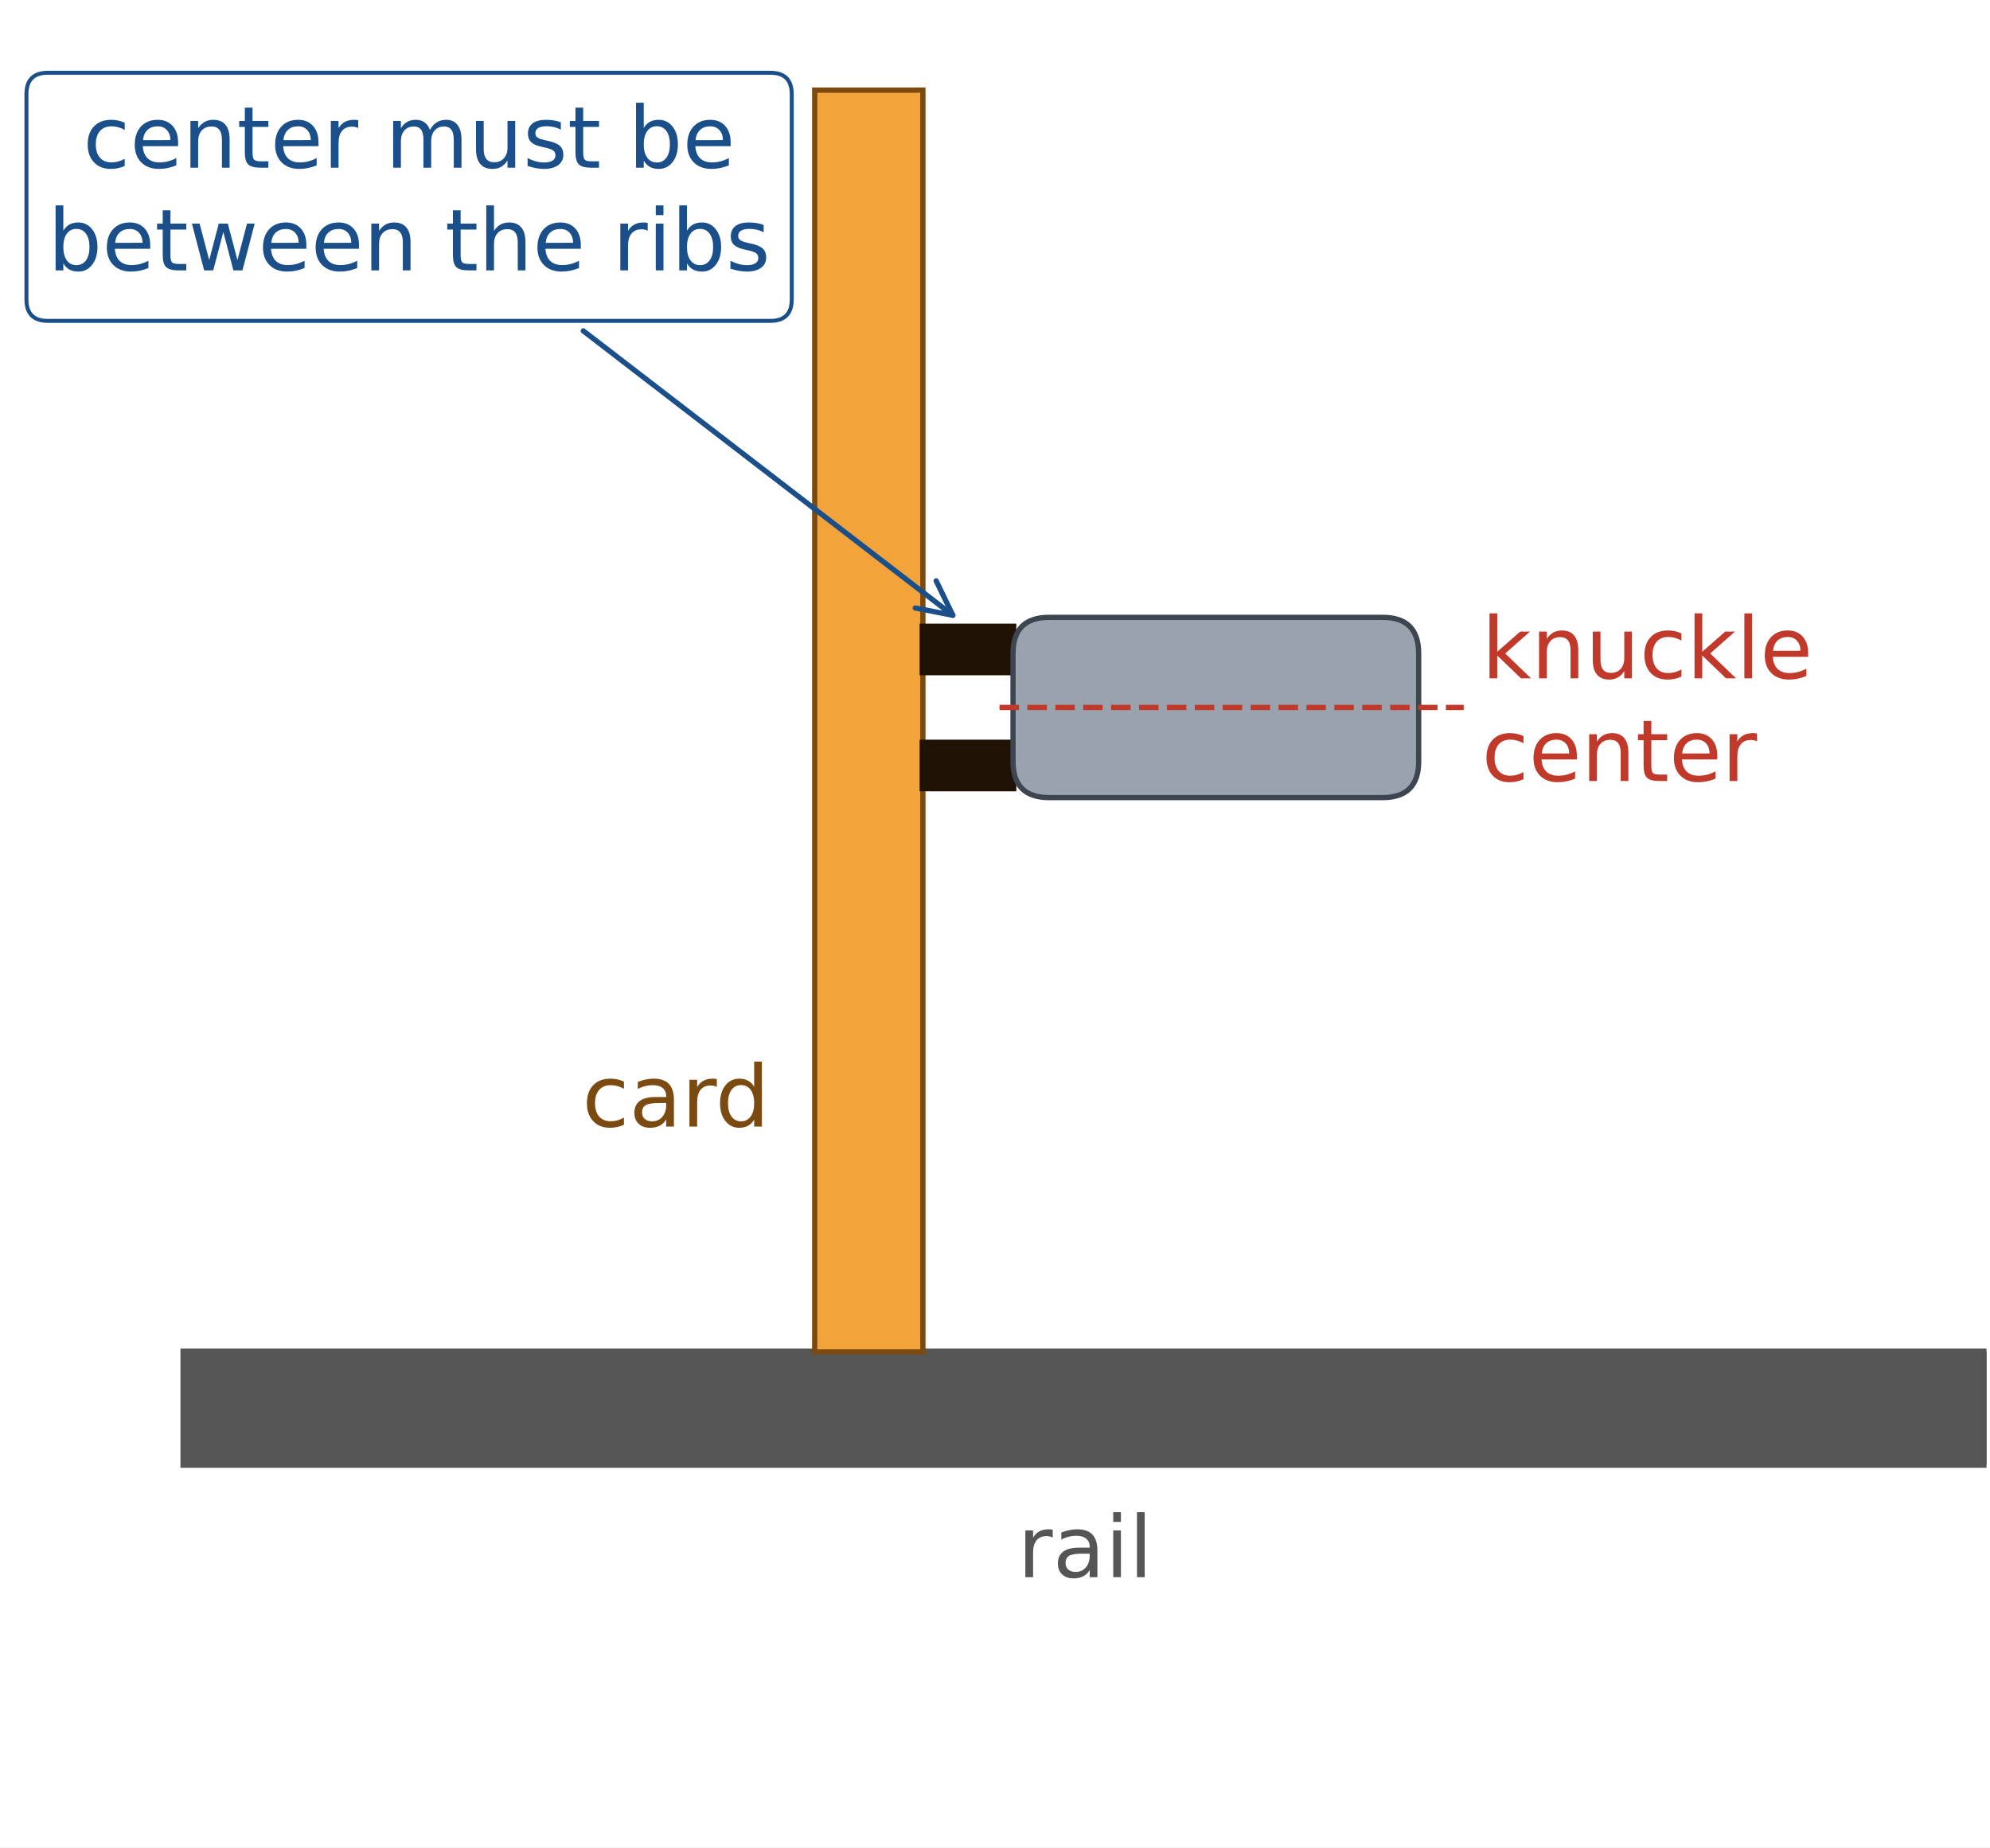
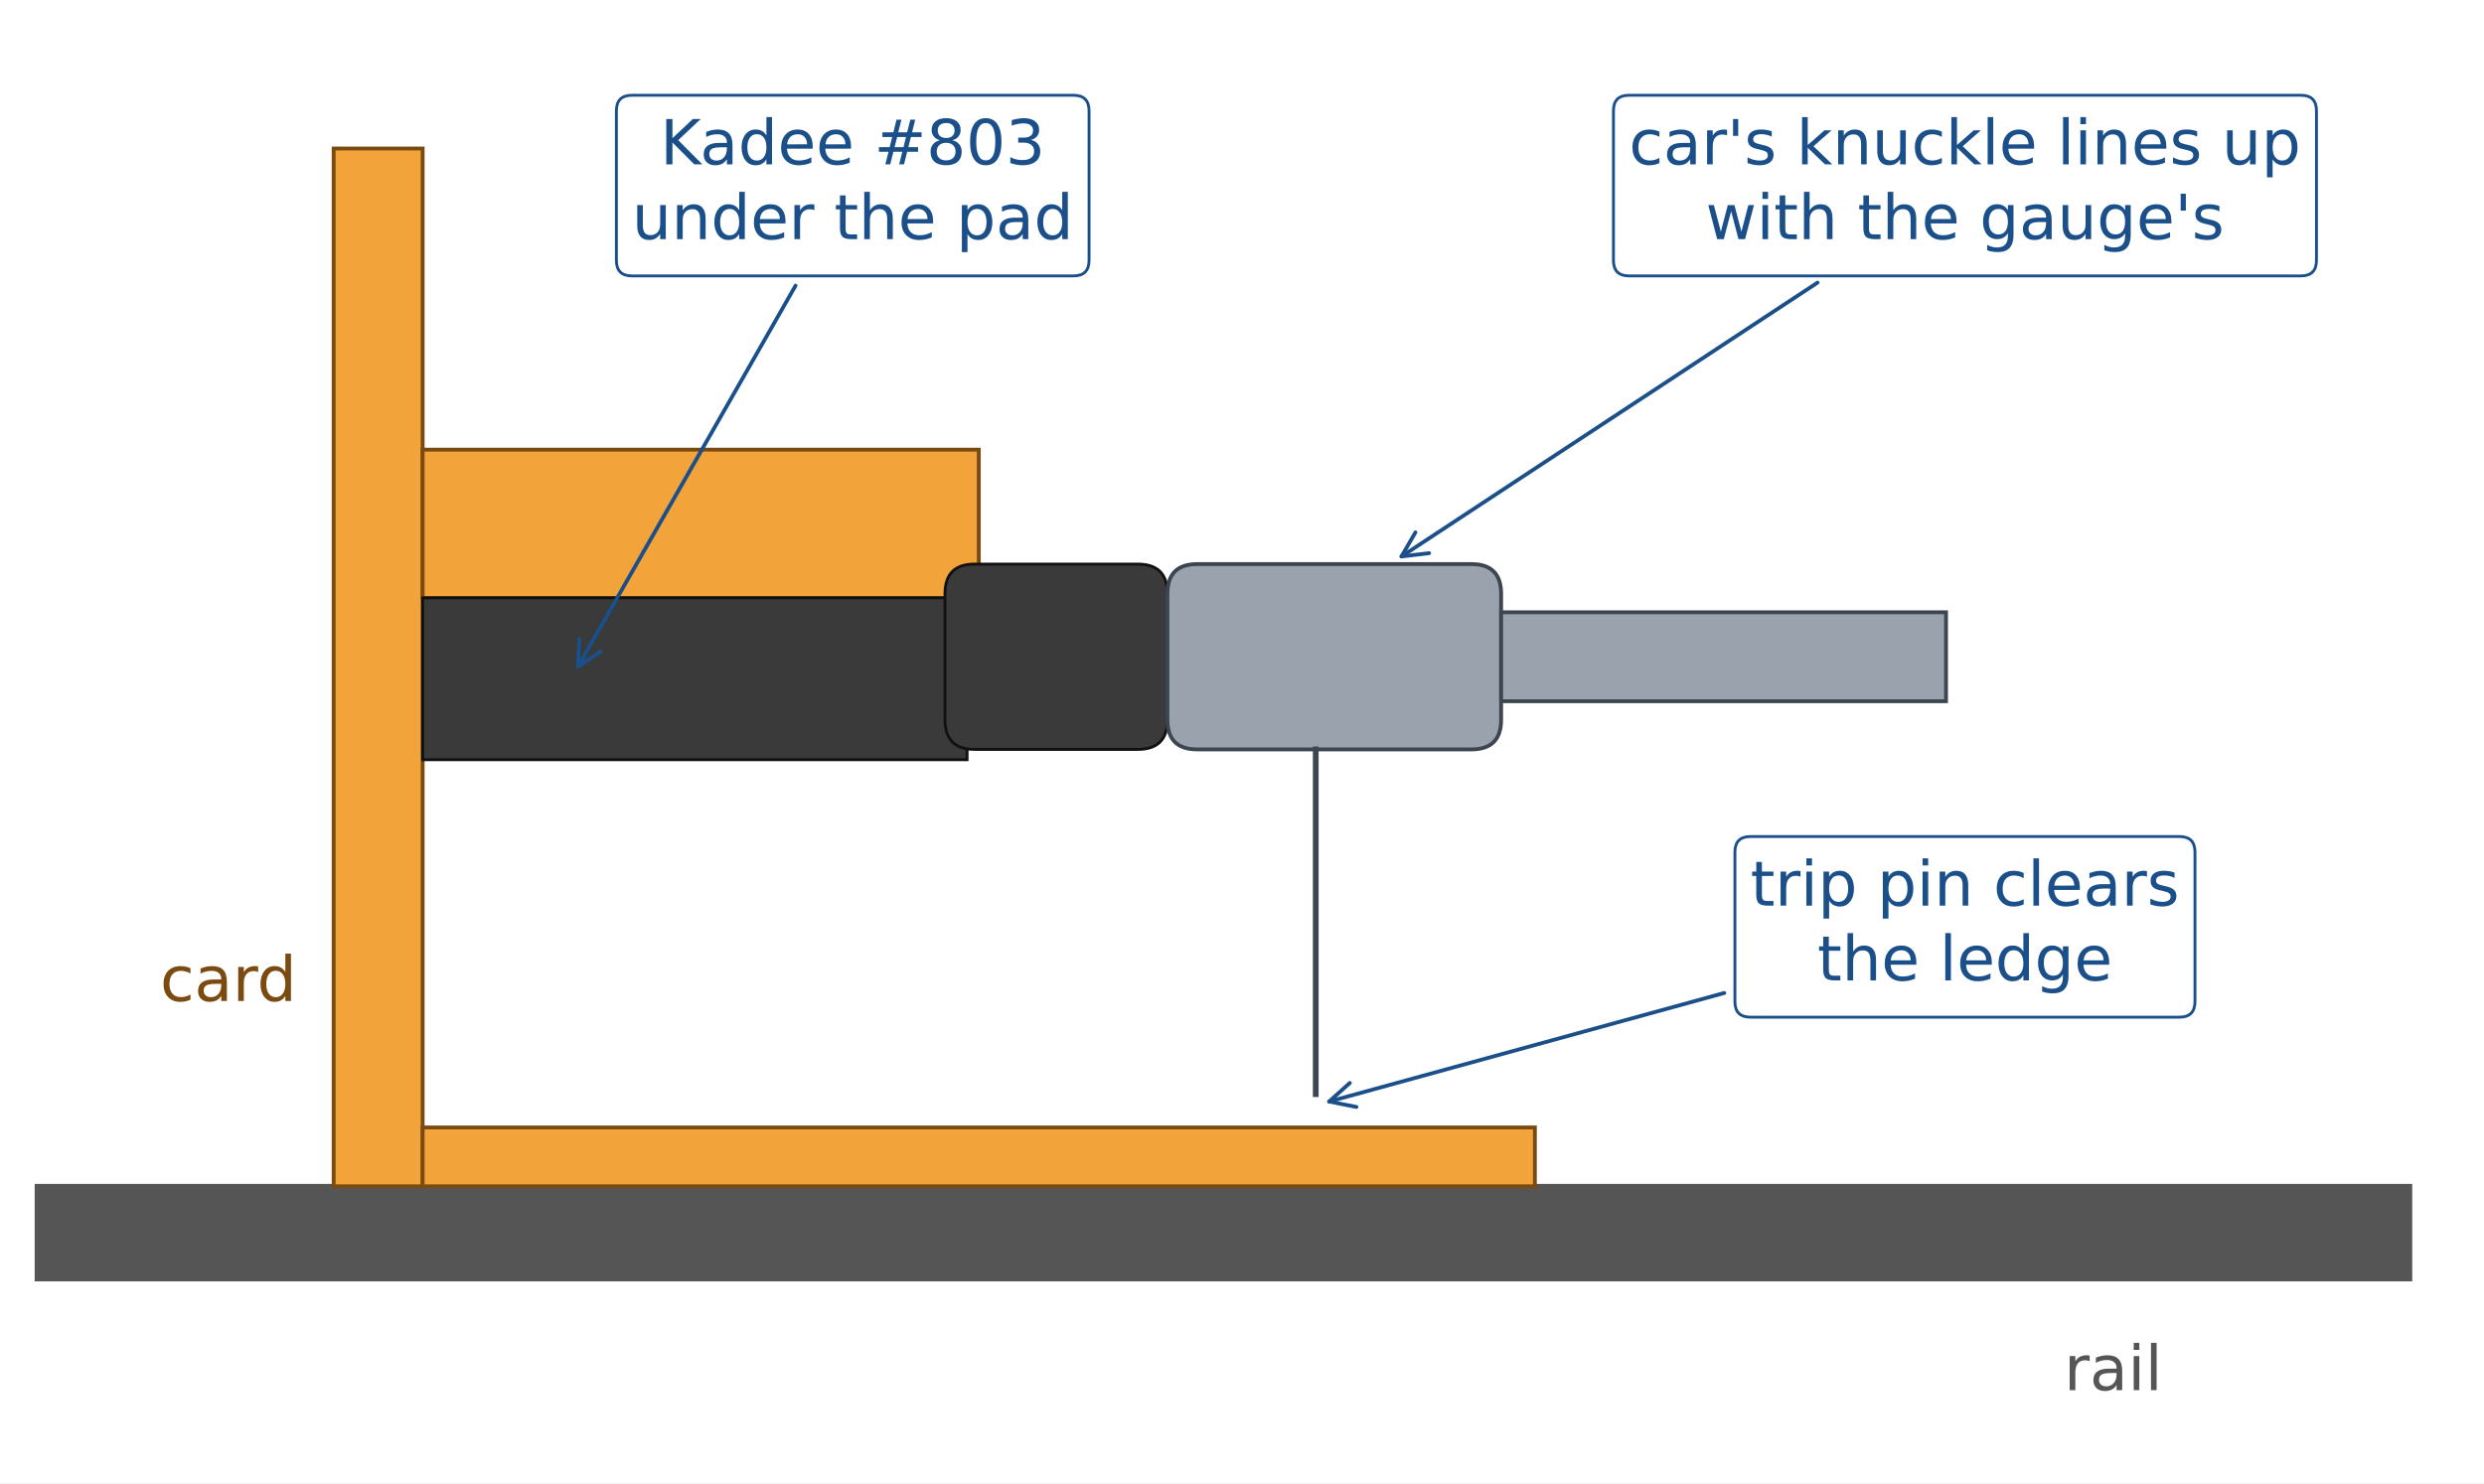
- <svg xmlns="http://www.w3.org/2000/svg" xmlns:xlink="http://www.w3.org/1999/xlink" width="302.4pt" height="280.8pt" viewBox="0 0 302.4 280.8" version="1.1">
+ <svg xmlns="http://www.w3.org/2000/svg" xmlns:xlink="http://www.w3.org/1999/xlink" width="518.4pt" height="309.6pt" viewBox="0 0 518.4 309.6" version="1.1">
  <defs>
    <style type="text/css">*{stroke-linejoin: round; stroke-linecap: butt}</style>
  </defs>
  <g id="figure_1">
    <g id="patch_1">
-       <path d="M 0 280.8  L 302.4 280.8  L 302.4 0  L 0 0  z " style="fill: #ffffff" />
+       <path d="M 0 309.6  L 518.4 309.6  L 518.4 0  L 0 0  z " style="fill: #ffffff" />
    </g>
    <g id="axes_1">
      <g id="patch_2">
-         <path d="M 27.922 222.585  L 301.873 222.585  L 301.873 205.463  L 27.922 205.463  z " clip-path="url(#p4f5c8498ba)" style="fill: #555555; stroke: #555555; stroke-linejoin: miter" />
+         <path d="M 7.737 266.991  L 502.925 266.991  L 502.925 247.648  L 7.737 247.648  z " clip-path="url(#pad2605433e)" style="fill: #555555; stroke: #555555; stroke-linejoin: miter" />
      </g>
      <g id="patch_3">
-         <path d="M 123.805 205.463  L 140.242 205.463  L 140.242 13.698  L 123.805 13.698  z " clip-path="url(#p4f5c8498ba)" style="fill: #f2a33a; stroke: #7a4a10; stroke-width: 0.8; stroke-linejoin: miter" />
+         <path d="M 69.636 247.648  L 88.205 247.648  L 88.205 31.003  L 69.636 31.003  z " clip-path="url(#pad2605433e)" style="fill: #f2a33a; stroke: #7a4a10; stroke-width: 0.8; stroke-linejoin: miter" />
      </g>
      <g id="patch_4">
-         <path d="M 140.242 119.766  L 153.94 119.766  L 153.94 112.917  L 140.242 112.917  z " clip-path="url(#p4f5c8498ba)" style="fill: #1f1205; stroke: #1f1205; stroke-linejoin: miter" />
+         <path d="M 88.205 124.818  L 204.265 124.818  L 204.265 93.869  L 88.205 93.869  z " clip-path="url(#pad2605433e)" style="fill: #f2a33a; stroke: #7a4a10; stroke-width: 0.8; stroke-linejoin: miter" />
      </g>
      <g id="patch_5">
-         <path d="M 140.242 102.132  L 153.94 102.132  L 153.94 95.283  L 140.242 95.283  z " clip-path="url(#p4f5c8498ba)" style="fill: #1f1205; stroke: #1f1205; stroke-linejoin: miter" />
+         <path d="M 88.205 247.648  L 320.325 247.648  L 320.325 235.365  L 88.205 235.365  z " clip-path="url(#pad2605433e)" style="fill: #f2a33a; stroke: #7a4a10; stroke-width: 0.8; stroke-linejoin: miter" />
      </g>
      <g id="patch_6">
-         <path d="M 159.419 121.222  L 210.1 121.222  Q 215.579 121.222 215.579 115.743  L 215.579 99.306  Q 215.579 93.827 210.1 93.827  L 159.419 93.827  Q 153.94 93.827 153.94 99.306  L 153.94 115.743  Q 153.94 121.222 159.419 121.222  z " clip-path="url(#p4f5c8498ba)" style="fill: #9aa3ad; stroke: #3d4650; stroke-width: 0.8; stroke-linejoin: miter" />
+         <path d="M 88.205 158.596  L 201.823 158.596  L 201.823 124.818  L 88.205 124.818  z " clip-path="url(#pad2605433e)" style="fill: #3a3a3a; stroke: #111111; stroke-width: 0.6; stroke-linejoin: miter" />
+       </g>
+       <g id="patch_7">
+         <path d="M 203.407 156.444  L 237.451 156.444  Q 243.641 156.444 243.641 150.254  L 243.641 123.947  Q 243.641 117.758 237.451 117.758  L 203.407 117.758  Q 197.217 117.758 197.217 123.947  L 197.217 150.254  Q 197.217 156.444 203.407 156.444  z " clip-path="url(#pad2605433e)" style="fill: #3a3a3a; stroke: #111111; stroke-width: 0.6; stroke-linejoin: miter" />
+       </g>
+       <g id="patch_8">
+         <path d="M 249.831 156.444  L 307.087 156.444  Q 313.277 156.444 313.277 150.254  L 313.277 123.947  Q 313.277 117.758 307.087 117.758  L 249.831 117.758  Q 243.641 117.758 243.641 123.947  L 243.641 150.254  Q 243.641 156.444 249.831 156.444  z " clip-path="url(#pad2605433e)" style="fill: #9aa3ad; stroke: #3d4650; stroke-width: 0.8; stroke-linejoin: miter" />
+       </g>
+       <g id="patch_9">
+         <path d="M 313.277 146.386  L 406.124 146.386  L 406.124 127.816  L 313.277 127.816  z " clip-path="url(#pad2605433e)" style="fill: #9aa3ad; stroke: #3d4650; stroke-width: 0.8; stroke-linejoin: miter" />
      </g>
      <g id="line2d_1">
-         <path d="M 151.885 107.524  L 222.427 107.524  " clip-path="url(#p4f5c8498ba)" style="fill: none; stroke-dasharray: 2.96,1.28; stroke-dashoffset: 0; stroke: #c0392b; stroke-width: 0.8" />
+         <path d="M 274.59 156.444  L 274.59 228.401  " clip-path="url(#pad2605433e)" style="fill: none; stroke: #3d4650; stroke-width: 1.2; stroke-linecap: square" />
      </g>
      <g id="text_1">
-         <g style="fill: #555555" transform="translate(154.6306 239.7073) scale(0.13 -0.13)">
+         <g style="fill: #555555" transform="translate(430.7599 290.203) scale(0.13 -0.13)">
          <defs>
            <path id="DejaVuSans-55" d="M 2631 2963  Q 2534 3019 2420 3045  Q 2306 3072 2169 3072  Q 1681 3072 1420 2755  Q 1159 2438 1159 1844  L 1159 0  L 581 0  L 581 3500  L 1159 3500  L 1159 2956  Q 1341 3275 1631 3429  Q 1922 3584 2338 3584  Q 2397 3584 2469 3576  Q 2541 3569 2628 3553  L 2631 2963  z " transform="scale(0.015625)" />
            <path id="DejaVuSans-44" d="M 2194 1759  Q 1497 1759 1228 1600  Q 959 1441 959 1056  Q 959 750 1161 570  Q 1363 391 1709 391  Q 2188 391 2477 730  Q 2766 1069 2766 1631  L 2766 1759  L 2194 1759  z M 3341 1997  L 3341 0  L 2766 0  L 2766 531  Q 2569 213 2275 61  Q 1981 -91 1556 -91  Q 1019 -91 701 211  Q 384 513 384 1019  Q 384 1609 779 1909  Q 1175 2209 1959 2209  L 2766 2209  L 2766 2266  Q 2766 2663 2505 2880  Q 2244 3097 1772 3097  Q 1472 3097 1187 3025  Q 903 2953 641 2809  L 641 3341  Q 956 3463 1253 3523  Q 1550 3584 1831 3584  Q 2591 3584 2966 3190  Q 3341 2797 3341 1997  z " transform="scale(0.015625)" />
            <path id="DejaVuSans-4c" d="M 603 3500  L 1178 3500  L 1178 0  L 603 0  L 603 3500  z M 603 4863  L 1178 4863  L 1178 4134  L 603 4134  L 603 4863  z " transform="scale(0.015625)" />
            <path id="DejaVuSans-4f" d="M 603 4863  L 1178 4863  L 1178 0  L 603 0  L 603 4863  z " transform="scale(0.015625)" />
          </defs>
          <use xlink:href="#DejaVuSans-55" />
          <use xlink:href="#DejaVuSans-44" transform="translate(41.10938 0)" />
          <use xlink:href="#DejaVuSans-4c" transform="translate(102.3906 0)" />
          <use xlink:href="#DejaVuSans-4f" transform="translate(130.1719 0)" />
        </g>
      </g>
+       <g id="patch_10">
+         <path d="M 166.029 59.629  Q 143.087 99.8 120.59 139.194  " style="fill: none; stroke: #1a4f8a; stroke-width: 0.8; stroke-linecap: round" />
+         <path d="M 125.426 135.968  L 120.59 139.194  L 120.911 133.39  " style="fill: none; stroke: #1a4f8a; stroke-width: 0.8; stroke-linecap: round" />
+       </g>
      <g id="text_2">
-         <g style="fill: #c0392b" transform="translate(225.1668 103.1007) scale(0.13 -0.13)">
-           <defs>
+         <g id="patch_11">
+           <path d="M 131.886 57.594  L 224.03 57.594  Q 227.28 57.594 227.28 54.344  L 227.28 23.137  Q 227.28 19.887 224.03 19.887  L 131.886 19.887  Q 128.636 19.887 128.636 23.137  L 128.636 54.344  Q 128.636 57.594 131.886 57.594  z " style="fill: #ffffff; stroke: #1a4f8a; stroke-width: 0.6; stroke-linejoin: miter" />
+         </g>
+         <g style="fill: #1a4f8a" transform="translate(137.7811 34.31598) scale(0.13 -0.13)">
+           <defs>
+             <path id="DejaVuSans-2e" d="M 628 4666  L 1259 4666  L 1259 2694  L 3353 4666  L 4166 4666  L 1850 2491  L 4331 0  L 3500 0  L 1259 2247  L 1259 0  L 628 0  L 628 4666  z " transform="scale(0.015625)" />
+             <path id="DejaVuSans-47" d="M 2906 2969  L 2906 4863  L 3481 4863  L 3481 0  L 2906 0  L 2906 525  Q 2725 213 2448 61  Q 2172 -91 1784 -91  Q 1150 -91 751 415  Q 353 922 353 1747  Q 353 2572 751 3078  Q 1150 3584 1784 3584  Q 2172 3584 2448 3432  Q 2725 3281 2906 2969  z M 947 1747  Q 947 1113 1208 752  Q 1469 391 1925 391  Q 2381 391 2643 752  Q 2906 1113 2906 1747  Q 2906 2381 2643 2742  Q 2381 3103 1925 3103  Q 1469 3103 1208 2742  Q 947 2381 947 1747  z " transform="scale(0.015625)" />
+             <path id="DejaVuSans-48" d="M 3597 1894  L 3597 1613  L 953 1613  Q 991 1019 1311 708  Q 1631 397 2203 397  Q 2534 397 2845 478  Q 3156 559 3463 722  L 3463 178  Q 3153 47 2828 -22  Q 2503 -91 2169 -91  Q 1331 -91 842 396  Q 353 884 353 1716  Q 353 2575 817 3079  Q 1281 3584 2069 3584  Q 2775 3584 3186 3129  Q 3597 2675 3597 1894  z M 3022 2063  Q 3016 2534 2758 2815  Q 2500 3097 2075 3097  Q 1594 3097 1305 2825  Q 1016 2553 972 2059  L 3022 2063  z " transform="scale(0.015625)" />
+             <path id="DejaVuSans-3" transform="scale(0.015625)" />
+             <path id="DejaVuSans-6" d="M 3272 2816  L 2363 2816  L 2100 1772  L 3016 1772  L 3272 2816  z M 2803 4594  L 2478 3297  L 3391 3297  L 3719 4594  L 4219 4594  L 3897 3297  L 4872 3297  L 4872 2816  L 3775 2816  L 3519 1772  L 4513 1772  L 4513 1294  L 3397 1294  L 3072 0  L 2572 0  L 2894 1294  L 1978 1294  L 1656 0  L 1153 0  L 1478 1294  L 494 1294  L 494 1772  L 1594 1772  L 1856 2816  L 850 2816  L 850 3297  L 1978 3297  L 2297 4594  L 2803 4594  z " transform="scale(0.015625)" />
+             <path id="DejaVuSans-1b" d="M 2034 2216  Q 1584 2216 1326 1975  Q 1069 1734 1069 1313  Q 1069 891 1326 650  Q 1584 409 2034 409  Q 2484 409 2743 651  Q 3003 894 3003 1313  Q 3003 1734 2745 1975  Q 2488 2216 2034 2216  z M 1403 2484  Q 997 2584 770 2862  Q 544 3141 544 3541  Q 544 4100 942 4425  Q 1341 4750 2034 4750  Q 2731 4750 3128 4425  Q 3525 4100 3525 3541  Q 3525 3141 3298 2862  Q 3072 2584 2669 2484  Q 3125 2378 3379 2068  Q 3634 1759 3634 1313  Q 3634 634 3220 271  Q 2806 -91 2034 -91  Q 1263 -91 848 271  Q 434 634 434 1313  Q 434 1759 690 2068  Q 947 2378 1403 2484  z M 1172 3481  Q 1172 3119 1398 2916  Q 1625 2713 2034 2713  Q 2441 2713 2670 2916  Q 2900 3119 2900 3481  Q 2900 3844 2670 4047  Q 2441 4250 2034 4250  Q 1625 4250 1398 4047  Q 1172 3844 1172 3481  z " transform="scale(0.015625)" />
+             <path id="DejaVuSans-13" d="M 2034 4250  Q 1547 4250 1301 3770  Q 1056 3291 1056 2328  Q 1056 1369 1301 889  Q 1547 409 2034 409  Q 2525 409 2770 889  Q 3016 1369 3016 2328  Q 3016 3291 2770 3770  Q 2525 4250 2034 4250  z M 2034 4750  Q 2819 4750 3233 4129  Q 3647 3509 3647 2328  Q 3647 1150 3233 529  Q 2819 -91 2034 -91  Q 1250 -91 836 529  Q 422 1150 422 2328  Q 422 3509 836 4129  Q 1250 4750 2034 4750  z " transform="scale(0.015625)" />
+             <path id="DejaVuSans-16" d="M 2597 2516  Q 3050 2419 3304 2112  Q 3559 1806 3559 1356  Q 3559 666 3084 287  Q 2609 -91 1734 -91  Q 1441 -91 1130 -33  Q 819 25 488 141  L 488 750  Q 750 597 1062 519  Q 1375 441 1716 441  Q 2309 441 2620 675  Q 2931 909 2931 1356  Q 2931 1769 2642 2001  Q 2353 2234 1838 2234  L 1294 2234  L 1294 2753  L 1863 2753  Q 2328 2753 2575 2939  Q 2822 3125 2822 3475  Q 2822 3834 2567 4026  Q 2313 4219 1838 4219  Q 1578 4219 1281 4162  Q 984 4106 628 3988  L 628 4550  Q 988 4650 1302 4700  Q 1616 4750 1894 4750  Q 2613 4750 3031 4423  Q 3450 4097 3450 3541  Q 3450 3153 3228 2886  Q 3006 2619 2597 2516  z " transform="scale(0.015625)" />
+           </defs>
+           <use xlink:href="#DejaVuSans-2e" />
+           <use xlink:href="#DejaVuSans-44" transform="translate(63.82812 0)" />
+           <use xlink:href="#DejaVuSans-47" transform="translate(125.1094 0)" />
+           <use xlink:href="#DejaVuSans-48" transform="translate(188.5938 0)" />
+           <use xlink:href="#DejaVuSans-48" transform="translate(250.125 0)" />
+           <use xlink:href="#DejaVuSans-3" transform="translate(311.6562 0)" />
+           <use xlink:href="#DejaVuSans-6" transform="translate(343.4375 0)" />
+           <use xlink:href="#DejaVuSans-1b" transform="translate(427.2344 0)" />
+           <use xlink:href="#DejaVuSans-13" transform="translate(490.8594 0)" />
+           <use xlink:href="#DejaVuSans-16" transform="translate(554.4844 0)" />
+         </g>
+         <g style="fill: #1a4f8a" transform="translate(131.8864 49.91954) scale(0.13 -0.13)">
+           <defs>
+             <path id="DejaVuSans-58" d="M 544 1381  L 544 3500  L 1119 3500  L 1119 1403  Q 1119 906 1312 657  Q 1506 409 1894 409  Q 2359 409 2629 706  Q 2900 1003 2900 1516  L 2900 3500  L 3475 3500  L 3475 0  L 2900 0  L 2900 538  Q 2691 219 2414 64  Q 2138 -91 1772 -91  Q 1169 -91 856 284  Q 544 659 544 1381  z M 1991 3584  L 1991 3584  z " transform="scale(0.015625)" />
+             <path id="DejaVuSans-51" d="M 3513 2113  L 3513 0  L 2938 0  L 2938 2094  Q 2938 2591 2744 2837  Q 2550 3084 2163 3084  Q 1697 3084 1428 2787  Q 1159 2491 1159 1978  L 1159 0  L 581 0  L 581 3500  L 1159 3500  L 1159 2956  Q 1366 3272 1645 3428  Q 1925 3584 2291 3584  Q 2894 3584 3203 3211  Q 3513 2838 3513 2113  z " transform="scale(0.015625)" />
+             <path id="DejaVuSans-57" d="M 1172 4494  L 1172 3500  L 2356 3500  L 2356 3053  L 1172 3053  L 1172 1153  Q 1172 725 1289 603  Q 1406 481 1766 481  L 2356 481  L 2356 0  L 1766 0  Q 1100 0 847 248  Q 594 497 594 1153  L 594 3053  L 172 3053  L 172 3500  L 594 3500  L 594 4494  L 1172 4494  z " transform="scale(0.015625)" />
+             <path id="DejaVuSans-4b" d="M 3513 2113  L 3513 0  L 2938 0  L 2938 2094  Q 2938 2591 2744 2837  Q 2550 3084 2163 3084  Q 1697 3084 1428 2787  Q 1159 2491 1159 1978  L 1159 0  L 581 0  L 581 4863  L 1159 4863  L 1159 2956  Q 1366 3272 1645 3428  Q 1925 3584 2291 3584  Q 2894 3584 3203 3211  Q 3513 2838 3513 2113  z " transform="scale(0.015625)" />
+             <path id="DejaVuSans-53" d="M 1159 525  L 1159 -1331  L 581 -1331  L 581 3500  L 1159 3500  L 1159 2969  Q 1341 3281 1617 3432  Q 1894 3584 2278 3584  Q 2916 3584 3314 3078  Q 3713 2572 3713 1747  Q 3713 922 3314 415  Q 2916 -91 2278 -91  Q 1894 -91 1617 61  Q 1341 213 1159 525  z M 3116 1747  Q 3116 2381 2855 2742  Q 2594 3103 2138 3103  Q 1681 3103 1420 2742  Q 1159 2381 1159 1747  Q 1159 1113 1420 752  Q 1681 391 2138 391  Q 2594 391 2855 752  Q 3116 1113 3116 1747  z " transform="scale(0.015625)" />
+           </defs>
+           <use xlink:href="#DejaVuSans-58" />
+           <use xlink:href="#DejaVuSans-51" transform="translate(63.375 0)" />
+           <use xlink:href="#DejaVuSans-47" transform="translate(126.75 0)" />
+           <use xlink:href="#DejaVuSans-48" transform="translate(190.2344 0)" />
+           <use xlink:href="#DejaVuSans-55" transform="translate(251.7656 0)" />
+           <use xlink:href="#DejaVuSans-3" transform="translate(292.875 0)" />
+           <use xlink:href="#DejaVuSans-57" transform="translate(324.6562 0)" />
+           <use xlink:href="#DejaVuSans-4b" transform="translate(363.8594 0)" />
+           <use xlink:href="#DejaVuSans-48" transform="translate(427.2344 0)" />
+           <use xlink:href="#DejaVuSans-3" transform="translate(488.7656 0)" />
+           <use xlink:href="#DejaVuSans-53" transform="translate(520.5469 0)" />
+           <use xlink:href="#DejaVuSans-44" transform="translate(584.0312 0)" />
+           <use xlink:href="#DejaVuSans-47" transform="translate(645.3125 0)" />
+         </g>
+       </g>
+       <g id="patch_12">
+         <path d="M 379.313 58.996  Q 335.524 87.827 292.481 116.166  " style="fill: none; stroke: #1a4f8a; stroke-width: 0.8; stroke-linecap: round" />
+         <path d="M 298.254 115.478  L 292.481 116.166  L 295.395 111.135  " style="fill: none; stroke: #1a4f8a; stroke-width: 0.8; stroke-linecap: round" />
+       </g>
+       <g id="text_3">
+         <g id="patch_13">
+           <path d="M 339.97 57.594  L 480.185 57.594  Q 483.435 57.594 483.435 54.344  L 483.435 23.137  Q 483.435 19.887 480.185 19.887  L 339.97 19.887  Q 336.72 19.887 336.72 23.137  L 336.72 54.344  Q 336.72 57.594 339.97 57.594  z " style="fill: #ffffff; stroke: #1a4f8a; stroke-width: 0.6; stroke-linejoin: miter" />
+         </g>
+         <g style="fill: #1a4f8a" transform="translate(339.97 34.31598) scale(0.13 -0.13)">
+           <defs>
+             <path id="DejaVuSans-46" d="M 3122 3366  L 3122 2828  Q 2878 2963 2633 3030  Q 2388 3097 2138 3097  Q 1578 3097 1268 2742  Q 959 2388 959 1747  Q 959 1106 1268 751  Q 1578 397 2138 397  Q 2388 397 2633 464  Q 2878 531 3122 666  L 3122 134  Q 2881 22 2623 -34  Q 2366 -91 2075 -91  Q 1284 -91 818 406  Q 353 903 353 1747  Q 353 2603 823 3093  Q 1294 3584 2113 3584  Q 2378 3584 2631 3529  Q 2884 3475 3122 3366  z " transform="scale(0.015625)" />
+             <path id="DejaVuSans-a" d="M 1147 4666  L 1147 2931  L 616 2931  L 616 4666  L 1147 4666  z " transform="scale(0.015625)" />
+             <path id="DejaVuSans-56" d="M 2834 3397  L 2834 2853  Q 2591 2978 2328 3040  Q 2066 3103 1784 3103  Q 1356 3103 1142 2972  Q 928 2841 928 2578  Q 928 2378 1081 2264  Q 1234 2150 1697 2047  L 1894 2003  Q 2506 1872 2764 1633  Q 3022 1394 3022 966  Q 3022 478 2636 193  Q 2250 -91 1575 -91  Q 1294 -91 989 -36  Q 684 19 347 128  L 347 722  Q 666 556 975 473  Q 1284 391 1588 391  Q 1994 391 2212 530  Q 2431 669 2431 922  Q 2431 1156 2273 1281  Q 2116 1406 1581 1522  L 1381 1569  Q 847 1681 609 1914  Q 372 2147 372 2553  Q 372 3047 722 3315  Q 1072 3584 1716 3584  Q 2034 3584 2315 3537  Q 2597 3491 2834 3397  z " transform="scale(0.015625)" />
            <path id="DejaVuSans-4e" d="M 581 4863  L 1159 4863  L 1159 1991  L 2875 3500  L 3609 3500  L 1753 1863  L 3688 0  L 2938 0  L 1159 1709  L 1159 0  L 581 0  L 581 4863  z " transform="scale(0.015625)" />
-             <path id="DejaVuSans-51" d="M 3513 2113  L 3513 0  L 2938 0  L 2938 2094  Q 2938 2591 2744 2837  Q 2550 3084 2163 3084  Q 1697 3084 1428 2787  Q 1159 2491 1159 1978  L 1159 0  L 581 0  L 581 3500  L 1159 3500  L 1159 2956  Q 1366 3272 1645 3428  Q 1925 3584 2291 3584  Q 2894 3584 3203 3211  Q 3513 2838 3513 2113  z " transform="scale(0.015625)" />
-             <path id="DejaVuSans-58" d="M 544 1381  L 544 3500  L 1119 3500  L 1119 1403  Q 1119 906 1312 657  Q 1506 409 1894 409  Q 2359 409 2629 706  Q 2900 1003 2900 1516  L 2900 3500  L 3475 3500  L 3475 0  L 2900 0  L 2900 538  Q 2691 219 2414 64  Q 2138 -91 1772 -91  Q 1169 -91 856 284  Q 544 659 544 1381  z M 1991 3584  L 1991 3584  z " transform="scale(0.015625)" />
-             <path id="DejaVuSans-46" d="M 3122 3366  L 3122 2828  Q 2878 2963 2633 3030  Q 2388 3097 2138 3097  Q 1578 3097 1268 2742  Q 959 2388 959 1747  Q 959 1106 1268 751  Q 1578 397 2138 397  Q 2388 397 2633 464  Q 2878 531 3122 666  L 3122 134  Q 2881 22 2623 -34  Q 2366 -91 2075 -91  Q 1284 -91 818 406  Q 353 903 353 1747  Q 353 2603 823 3093  Q 1294 3584 2113 3584  Q 2378 3584 2631 3529  Q 2884 3475 3122 3366  z " transform="scale(0.015625)" />
-             <path id="DejaVuSans-48" d="M 3597 1894  L 3597 1613  L 953 1613  Q 991 1019 1311 708  Q 1631 397 2203 397  Q 2534 397 2845 478  Q 3156 559 3463 722  L 3463 178  Q 3153 47 2828 -22  Q 2503 -91 2169 -91  Q 1331 -91 842 396  Q 353 884 353 1716  Q 353 2575 817 3079  Q 1281 3584 2069 3584  Q 2775 3584 3186 3129  Q 3597 2675 3597 1894  z M 3022 2063  Q 3016 2534 2758 2815  Q 2500 3097 2075 3097  Q 1594 3097 1305 2825  Q 1016 2553 972 2059  L 3022 2063  z " transform="scale(0.015625)" />
-           </defs>
-           <use xlink:href="#DejaVuSans-4e" />
-           <use xlink:href="#DejaVuSans-51" transform="translate(57.90625 0)" />
-           <use xlink:href="#DejaVuSans-58" transform="translate(121.2812 0)" />
-           <use xlink:href="#DejaVuSans-46" transform="translate(184.6562 0)" />
-           <use xlink:href="#DejaVuSans-4e" transform="translate(239.6406 0)" />
-           <use xlink:href="#DejaVuSans-4f" transform="translate(297.5469 0)" />
-           <use xlink:href="#DejaVuSans-48" transform="translate(325.3281 0)" />
-         </g>
-         <g style="fill: #c0392b" transform="translate(225.1668 118.7032) scale(0.13 -0.13)">
-           <defs>
-             <path id="DejaVuSans-57" d="M 1172 4494  L 1172 3500  L 2356 3500  L 2356 3053  L 1172 3053  L 1172 1153  Q 1172 725 1289 603  Q 1406 481 1766 481  L 2356 481  L 2356 0  L 1766 0  Q 1100 0 847 248  Q 594 497 594 1153  L 594 3053  L 172 3053  L 172 3500  L 594 3500  L 594 4494  L 1172 4494  z " transform="scale(0.015625)" />
          </defs>
          <use xlink:href="#DejaVuSans-46" />
-           <use xlink:href="#DejaVuSans-48" transform="translate(54.98438 0)" />
-           <use xlink:href="#DejaVuSans-51" transform="translate(116.5156 0)" />
-           <use xlink:href="#DejaVuSans-57" transform="translate(179.8906 0)" />
-           <use xlink:href="#DejaVuSans-48" transform="translate(219.0938 0)" />
-           <use xlink:href="#DejaVuSans-55" transform="translate(280.625 0)" />
-         </g>
-       </g>
-       <g id="patch_7">
-         <path d="M 88.636 50.288  Q 117.069 72.174 144.794 93.515  " style="fill: none; stroke: #1a4f8a; stroke-width: 0.8; stroke-linecap: round" />
-         <path d="M 142.26 88.283  L 144.794 93.515  L 139.088 92.404  " style="fill: none; stroke: #1a4f8a; stroke-width: 0.8; stroke-linecap: round" />
-       </g>
-       <g id="text_3">
-         <g id="patch_8">
-           <path d="M 7.268 48.767  L 117.063 48.767  Q 120.313 48.767 120.313 45.517  L 120.313 14.31  Q 120.313 11.06 117.063 11.06  L 7.268 11.06  Q 4.018 11.06 4.018 14.31  L 4.018 45.517  Q 4.018 48.767 7.268 48.767  z " style="fill: #ffffff; stroke: #1a4f8a; stroke-width: 0.6; stroke-linejoin: miter" />
-         </g>
-         <g style="fill: #1a4f8a" transform="translate(12.61046 25.48913) scale(0.13 -0.13)">
-           <defs>
-             <path id="DejaVuSans-3" transform="scale(0.015625)" />
-             <path id="DejaVuSans-50" d="M 3328 2828  Q 3544 3216 3844 3400  Q 4144 3584 4550 3584  Q 5097 3584 5394 3201  Q 5691 2819 5691 2113  L 5691 0  L 5113 0  L 5113 2094  Q 5113 2597 4934 2840  Q 4756 3084 4391 3084  Q 3944 3084 3684 2787  Q 3425 2491 3425 1978  L 3425 0  L 2847 0  L 2847 2094  Q 2847 2600 2669 2842  Q 2491 3084 2119 3084  Q 1678 3084 1418 2786  Q 1159 2488 1159 1978  L 1159 0  L 581 0  L 581 3500  L 1159 3500  L 1159 2956  Q 1356 3278 1631 3431  Q 1906 3584 2284 3584  Q 2666 3584 2933 3390  Q 3200 3197 3328 2828  z " transform="scale(0.015625)" />
-             <path id="DejaVuSans-56" d="M 2834 3397  L 2834 2853  Q 2591 2978 2328 3040  Q 2066 3103 1784 3103  Q 1356 3103 1142 2972  Q 928 2841 928 2578  Q 928 2378 1081 2264  Q 1234 2150 1697 2047  L 1894 2003  Q 2506 1872 2764 1633  Q 3022 1394 3022 966  Q 3022 478 2636 193  Q 2250 -91 1575 -91  Q 1294 -91 989 -36  Q 684 19 347 128  L 347 722  Q 666 556 975 473  Q 1284 391 1588 391  Q 1994 391 2212 530  Q 2431 669 2431 922  Q 2431 1156 2273 1281  Q 2116 1406 1581 1522  L 1381 1569  Q 847 1681 609 1914  Q 372 2147 372 2553  Q 372 3047 722 3315  Q 1072 3584 1716 3584  Q 2034 3584 2315 3537  Q 2597 3491 2834 3397  z " transform="scale(0.015625)" />
-             <path id="DejaVuSans-45" d="M 3116 1747  Q 3116 2381 2855 2742  Q 2594 3103 2138 3103  Q 1681 3103 1420 2742  Q 1159 2381 1159 1747  Q 1159 1113 1420 752  Q 1681 391 2138 391  Q 2594 391 2855 752  Q 3116 1113 3116 1747  z M 1159 2969  Q 1341 3281 1617 3432  Q 1894 3584 2278 3584  Q 2916 3584 3314 3078  Q 3713 2572 3713 1747  Q 3713 922 3314 415  Q 2916 -91 2278 -91  Q 1894 -91 1617 61  Q 1341 213 1159 525  L 1159 0  L 581 0  L 581 4863  L 1159 4863  L 1159 2969  z " transform="scale(0.015625)" />
-           </defs>
-           <use xlink:href="#DejaVuSans-46" />
-           <use xlink:href="#DejaVuSans-48" transform="translate(54.98438 0)" />
-           <use xlink:href="#DejaVuSans-51" transform="translate(116.5156 0)" />
-           <use xlink:href="#DejaVuSans-57" transform="translate(179.8906 0)" />
-           <use xlink:href="#DejaVuSans-48" transform="translate(219.0938 0)" />
-           <use xlink:href="#DejaVuSans-55" transform="translate(280.625 0)" />
-           <use xlink:href="#DejaVuSans-3" transform="translate(321.7344 0)" />
-           <use xlink:href="#DejaVuSans-50" transform="translate(353.5156 0)" />
-           <use xlink:href="#DejaVuSans-58" transform="translate(450.9219 0)" />
-           <use xlink:href="#DejaVuSans-56" transform="translate(514.2969 0)" />
-           <use xlink:href="#DejaVuSans-57" transform="translate(566.3906 0)" />
-           <use xlink:href="#DejaVuSans-3" transform="translate(605.5938 0)" />
-           <use xlink:href="#DejaVuSans-45" transform="translate(637.375 0)" />
-           <use xlink:href="#DejaVuSans-48" transform="translate(700.8594 0)" />
-         </g>
-         <g style="fill: #1a4f8a" transform="translate(7.268276 41.09268) scale(0.13 -0.13)">
+           <use xlink:href="#DejaVuSans-44" transform="translate(54.98438 0)" />
+           <use xlink:href="#DejaVuSans-55" transform="translate(116.2656 0)" />
+           <use xlink:href="#DejaVuSans-a" transform="translate(157.375 0)" />
+           <use xlink:href="#DejaVuSans-56" transform="translate(184.8594 0)" />
+           <use xlink:href="#DejaVuSans-3" transform="translate(236.9531 0)" />
+           <use xlink:href="#DejaVuSans-4e" transform="translate(268.7344 0)" />
+           <use xlink:href="#DejaVuSans-51" transform="translate(326.6406 0)" />
+           <use xlink:href="#DejaVuSans-58" transform="translate(390.0156 0)" />
+           <use xlink:href="#DejaVuSans-46" transform="translate(453.3906 0)" />
+           <use xlink:href="#DejaVuSans-4e" transform="translate(508.375 0)" />
+           <use xlink:href="#DejaVuSans-4f" transform="translate(566.2812 0)" />
+           <use xlink:href="#DejaVuSans-48" transform="translate(594.0625 0)" />
+           <use xlink:href="#DejaVuSans-3" transform="translate(655.5938 0)" />
+           <use xlink:href="#DejaVuSans-4f" transform="translate(687.375 0)" />
+           <use xlink:href="#DejaVuSans-4c" transform="translate(715.1562 0)" />
+           <use xlink:href="#DejaVuSans-51" transform="translate(742.9375 0)" />
+           <use xlink:href="#DejaVuSans-48" transform="translate(806.3125 0)" />
+           <use xlink:href="#DejaVuSans-56" transform="translate(867.8438 0)" />
+           <use xlink:href="#DejaVuSans-3" transform="translate(919.9375 0)" />
+           <use xlink:href="#DejaVuSans-58" transform="translate(951.7188 0)" />
+           <use xlink:href="#DejaVuSans-53" transform="translate(1015.094 0)" />
+         </g>
+         <g style="fill: #1a4f8a" transform="translate(355.9621 49.91954) scale(0.13 -0.13)">
          <defs>
            <path id="DejaVuSans-5a" d="M 269 3500  L 844 3500  L 1563 769  L 2278 3500  L 2956 3500  L 3675 769  L 4391 3500  L 4966 3500  L 4050 0  L 3372 0  L 2619 2869  L 1863 0  L 1184 0  L 269 3500  z " transform="scale(0.015625)" />
-             <path id="DejaVuSans-4b" d="M 3513 2113  L 3513 0  L 2938 0  L 2938 2094  Q 2938 2591 2744 2837  Q 2550 3084 2163 3084  Q 1697 3084 1428 2787  Q 1159 2491 1159 1978  L 1159 0  L 581 0  L 581 4863  L 1159 4863  L 1159 2956  Q 1366 3272 1645 3428  Q 1925 3584 2291 3584  Q 2894 3584 3203 3211  Q 3513 2838 3513 2113  z " transform="scale(0.015625)" />
-           </defs>
-           <use xlink:href="#DejaVuSans-45" />
-           <use xlink:href="#DejaVuSans-48" transform="translate(63.48438 0)" />
-           <use xlink:href="#DejaVuSans-57" transform="translate(125.0156 0)" />
-           <use xlink:href="#DejaVuSans-5a" transform="translate(164.2188 0)" />
-           <use xlink:href="#DejaVuSans-48" transform="translate(246 0)" />
-           <use xlink:href="#DejaVuSans-48" transform="translate(307.5312 0)" />
-           <use xlink:href="#DejaVuSans-51" transform="translate(369.0625 0)" />
-           <use xlink:href="#DejaVuSans-3" transform="translate(432.4375 0)" />
-           <use xlink:href="#DejaVuSans-57" transform="translate(464.2188 0)" />
-           <use xlink:href="#DejaVuSans-4b" transform="translate(503.4219 0)" />
-           <use xlink:href="#DejaVuSans-48" transform="translate(566.7969 0)" />
-           <use xlink:href="#DejaVuSans-3" transform="translate(628.3281 0)" />
-           <use xlink:href="#DejaVuSans-55" transform="translate(660.1094 0)" />
-           <use xlink:href="#DejaVuSans-4c" transform="translate(701.2188 0)" />
-           <use xlink:href="#DejaVuSans-45" transform="translate(729 0)" />
-           <use xlink:href="#DejaVuSans-56" transform="translate(792.4844 0)" />
-         </g>
+             <path id="DejaVuSans-4a" d="M 2906 1791  Q 2906 2416 2648 2759  Q 2391 3103 1925 3103  Q 1463 3103 1205 2759  Q 947 2416 947 1791  Q 947 1169 1205 825  Q 1463 481 1925 481  Q 2391 481 2648 825  Q 2906 1169 2906 1791  z M 3481 434  Q 3481 -459 3084 -895  Q 2688 -1331 1869 -1331  Q 1566 -1331 1297 -1286  Q 1028 -1241 775 -1147  L 775 -588  Q 1028 -725 1275 -790  Q 1522 -856 1778 -856  Q 2344 -856 2625 -561  Q 2906 -266 2906 331  L 2906 616  Q 2728 306 2450 153  Q 2172 0 1784 0  Q 1141 0 747 490  Q 353 981 353 1791  Q 353 2603 747 3093  Q 1141 3584 1784 3584  Q 2172 3584 2450 3431  Q 2728 3278 2906 2969  L 2906 3500  L 3481 3500  L 3481 434  z " transform="scale(0.015625)" />
+           </defs>
+           <use xlink:href="#DejaVuSans-5a" />
+           <use xlink:href="#DejaVuSans-4c" transform="translate(81.78125 0)" />
+           <use xlink:href="#DejaVuSans-57" transform="translate(109.5625 0)" />
+           <use xlink:href="#DejaVuSans-4b" transform="translate(148.7656 0)" />
+           <use xlink:href="#DejaVuSans-3" transform="translate(212.1406 0)" />
+           <use xlink:href="#DejaVuSans-57" transform="translate(243.9219 0)" />
+           <use xlink:href="#DejaVuSans-4b" transform="translate(283.125 0)" />
+           <use xlink:href="#DejaVuSans-48" transform="translate(346.5 0)" />
+           <use xlink:href="#DejaVuSans-3" transform="translate(408.0312 0)" />
+           <use xlink:href="#DejaVuSans-4a" transform="translate(439.8125 0)" />
+           <use xlink:href="#DejaVuSans-44" transform="translate(503.2969 0)" />
+           <use xlink:href="#DejaVuSans-58" transform="translate(564.5781 0)" />
+           <use xlink:href="#DejaVuSans-4a" transform="translate(627.9531 0)" />
+           <use xlink:href="#DejaVuSans-48" transform="translate(691.4375 0)" />
+           <use xlink:href="#DejaVuSans-a" transform="translate(752.9688 0)" />
+           <use xlink:href="#DejaVuSans-56" transform="translate(780.4531 0)" />
+         </g>
+       </g>
+       <g id="patch_14">
+         <path d="M 359.842 207.293  Q 318.18 218.743 277.38 229.956  " style="fill: none; stroke: #1a4f8a; stroke-width: 0.8; stroke-linecap: round" />
+         <path d="M 283.083 231.085  L 277.38 229.956  L 281.705 226.07  " style="fill: none; stroke: #1a4f8a; stroke-width: 0.8; stroke-linecap: round" />
      </g>
      <g id="text_4">
-         <g style="fill: #7a4a10" transform="translate(88.47188 171.2195) scale(0.13 -0.13)">
-           <defs>
-             <path id="DejaVuSans-47" d="M 2906 2969  L 2906 4863  L 3481 4863  L 3481 0  L 2906 0  L 2906 525  Q 2725 213 2448 61  Q 2172 -91 1784 -91  Q 1150 -91 751 415  Q 353 922 353 1747  Q 353 2572 751 3078  Q 1150 3584 1784 3584  Q 2172 3584 2448 3432  Q 2725 3281 2906 2969  z M 947 1747  Q 947 1113 1208 752  Q 1469 391 1925 391  Q 2381 391 2643 752  Q 2906 1113 2906 1747  Q 2906 2381 2643 2742  Q 2381 3103 1925 3103  Q 1469 3103 1208 2742  Q 947 2381 947 1747  z " transform="scale(0.015625)" />
-           </defs>
+         <g id="patch_15">
+           <path d="M 365.321 212.34  L 454.834 212.34  Q 458.084 212.34 458.084 209.09  L 458.084 177.883  Q 458.084 174.633 454.834 174.633  L 365.321 174.633  Q 362.071 174.633 362.071 177.883  L 362.071 209.09  Q 362.071 212.34 365.321 212.34  z " style="fill: #ffffff; stroke: #1a4f8a; stroke-width: 0.6; stroke-linejoin: miter" />
+         </g>
+         <g style="fill: #1a4f8a" transform="translate(365.321 189.0623) scale(0.13 -0.13)">
+           <use xlink:href="#DejaVuSans-57" />
+           <use xlink:href="#DejaVuSans-55" transform="translate(39.20312 0)" />
+           <use xlink:href="#DejaVuSans-4c" transform="translate(80.3125 0)" />
+           <use xlink:href="#DejaVuSans-53" transform="translate(108.0938 0)" />
+           <use xlink:href="#DejaVuSans-3" transform="translate(171.5781 0)" />
+           <use xlink:href="#DejaVuSans-53" transform="translate(203.3594 0)" />
+           <use xlink:href="#DejaVuSans-4c" transform="translate(266.8438 0)" />
+           <use xlink:href="#DejaVuSans-51" transform="translate(294.625 0)" />
+           <use xlink:href="#DejaVuSans-3" transform="translate(358 0)" />
+           <use xlink:href="#DejaVuSans-46" transform="translate(389.7812 0)" />
+           <use xlink:href="#DejaVuSans-4f" transform="translate(444.7656 0)" />
+           <use xlink:href="#DejaVuSans-48" transform="translate(472.5469 0)" />
+           <use xlink:href="#DejaVuSans-44" transform="translate(534.0781 0)" />
+           <use xlink:href="#DejaVuSans-55" transform="translate(595.3594 0)" />
+           <use xlink:href="#DejaVuSans-56" transform="translate(636.4688 0)" />
+         </g>
+         <g style="fill: #1a4f8a" transform="translate(379.2869 204.6658) scale(0.13 -0.13)">
+           <use xlink:href="#DejaVuSans-57" />
+           <use xlink:href="#DejaVuSans-4b" transform="translate(39.20312 0)" />
+           <use xlink:href="#DejaVuSans-48" transform="translate(102.5781 0)" />
+           <use xlink:href="#DejaVuSans-3" transform="translate(164.1094 0)" />
+           <use xlink:href="#DejaVuSans-4f" transform="translate(195.8906 0)" />
+           <use xlink:href="#DejaVuSans-48" transform="translate(223.6719 0)" />
+           <use xlink:href="#DejaVuSans-47" transform="translate(285.2031 0)" />
+           <use xlink:href="#DejaVuSans-4a" transform="translate(348.6875 0)" />
+           <use xlink:href="#DejaVuSans-48" transform="translate(412.1719 0)" />
+         </g>
+       </g>
+       <g id="text_5">
+         <g style="fill: #7a4a10" transform="translate(33.41429 208.9612) scale(0.13 -0.13)">
          <use xlink:href="#DejaVuSans-46" />
          <use xlink:href="#DejaVuSans-44" transform="translate(54.98438 0)" />
          <use xlink:href="#DejaVuSans-55" transform="translate(116.2656 0)" />
          <use xlink:href="#DejaVuSans-47" transform="translate(155.625 0)" />
        </g>
      </g>
    </g>
  </g>
  <defs>
-     <clipPath id="p4f5c8498ba">
-       <rect x="0.527" y="0" width="301.346" height="280.8" />
+     <clipPath id="pad2605433e">
+       <rect x="0" y="0.054" width="518.4" height="309.493" />
    </clipPath>
  </defs>
</svg>
